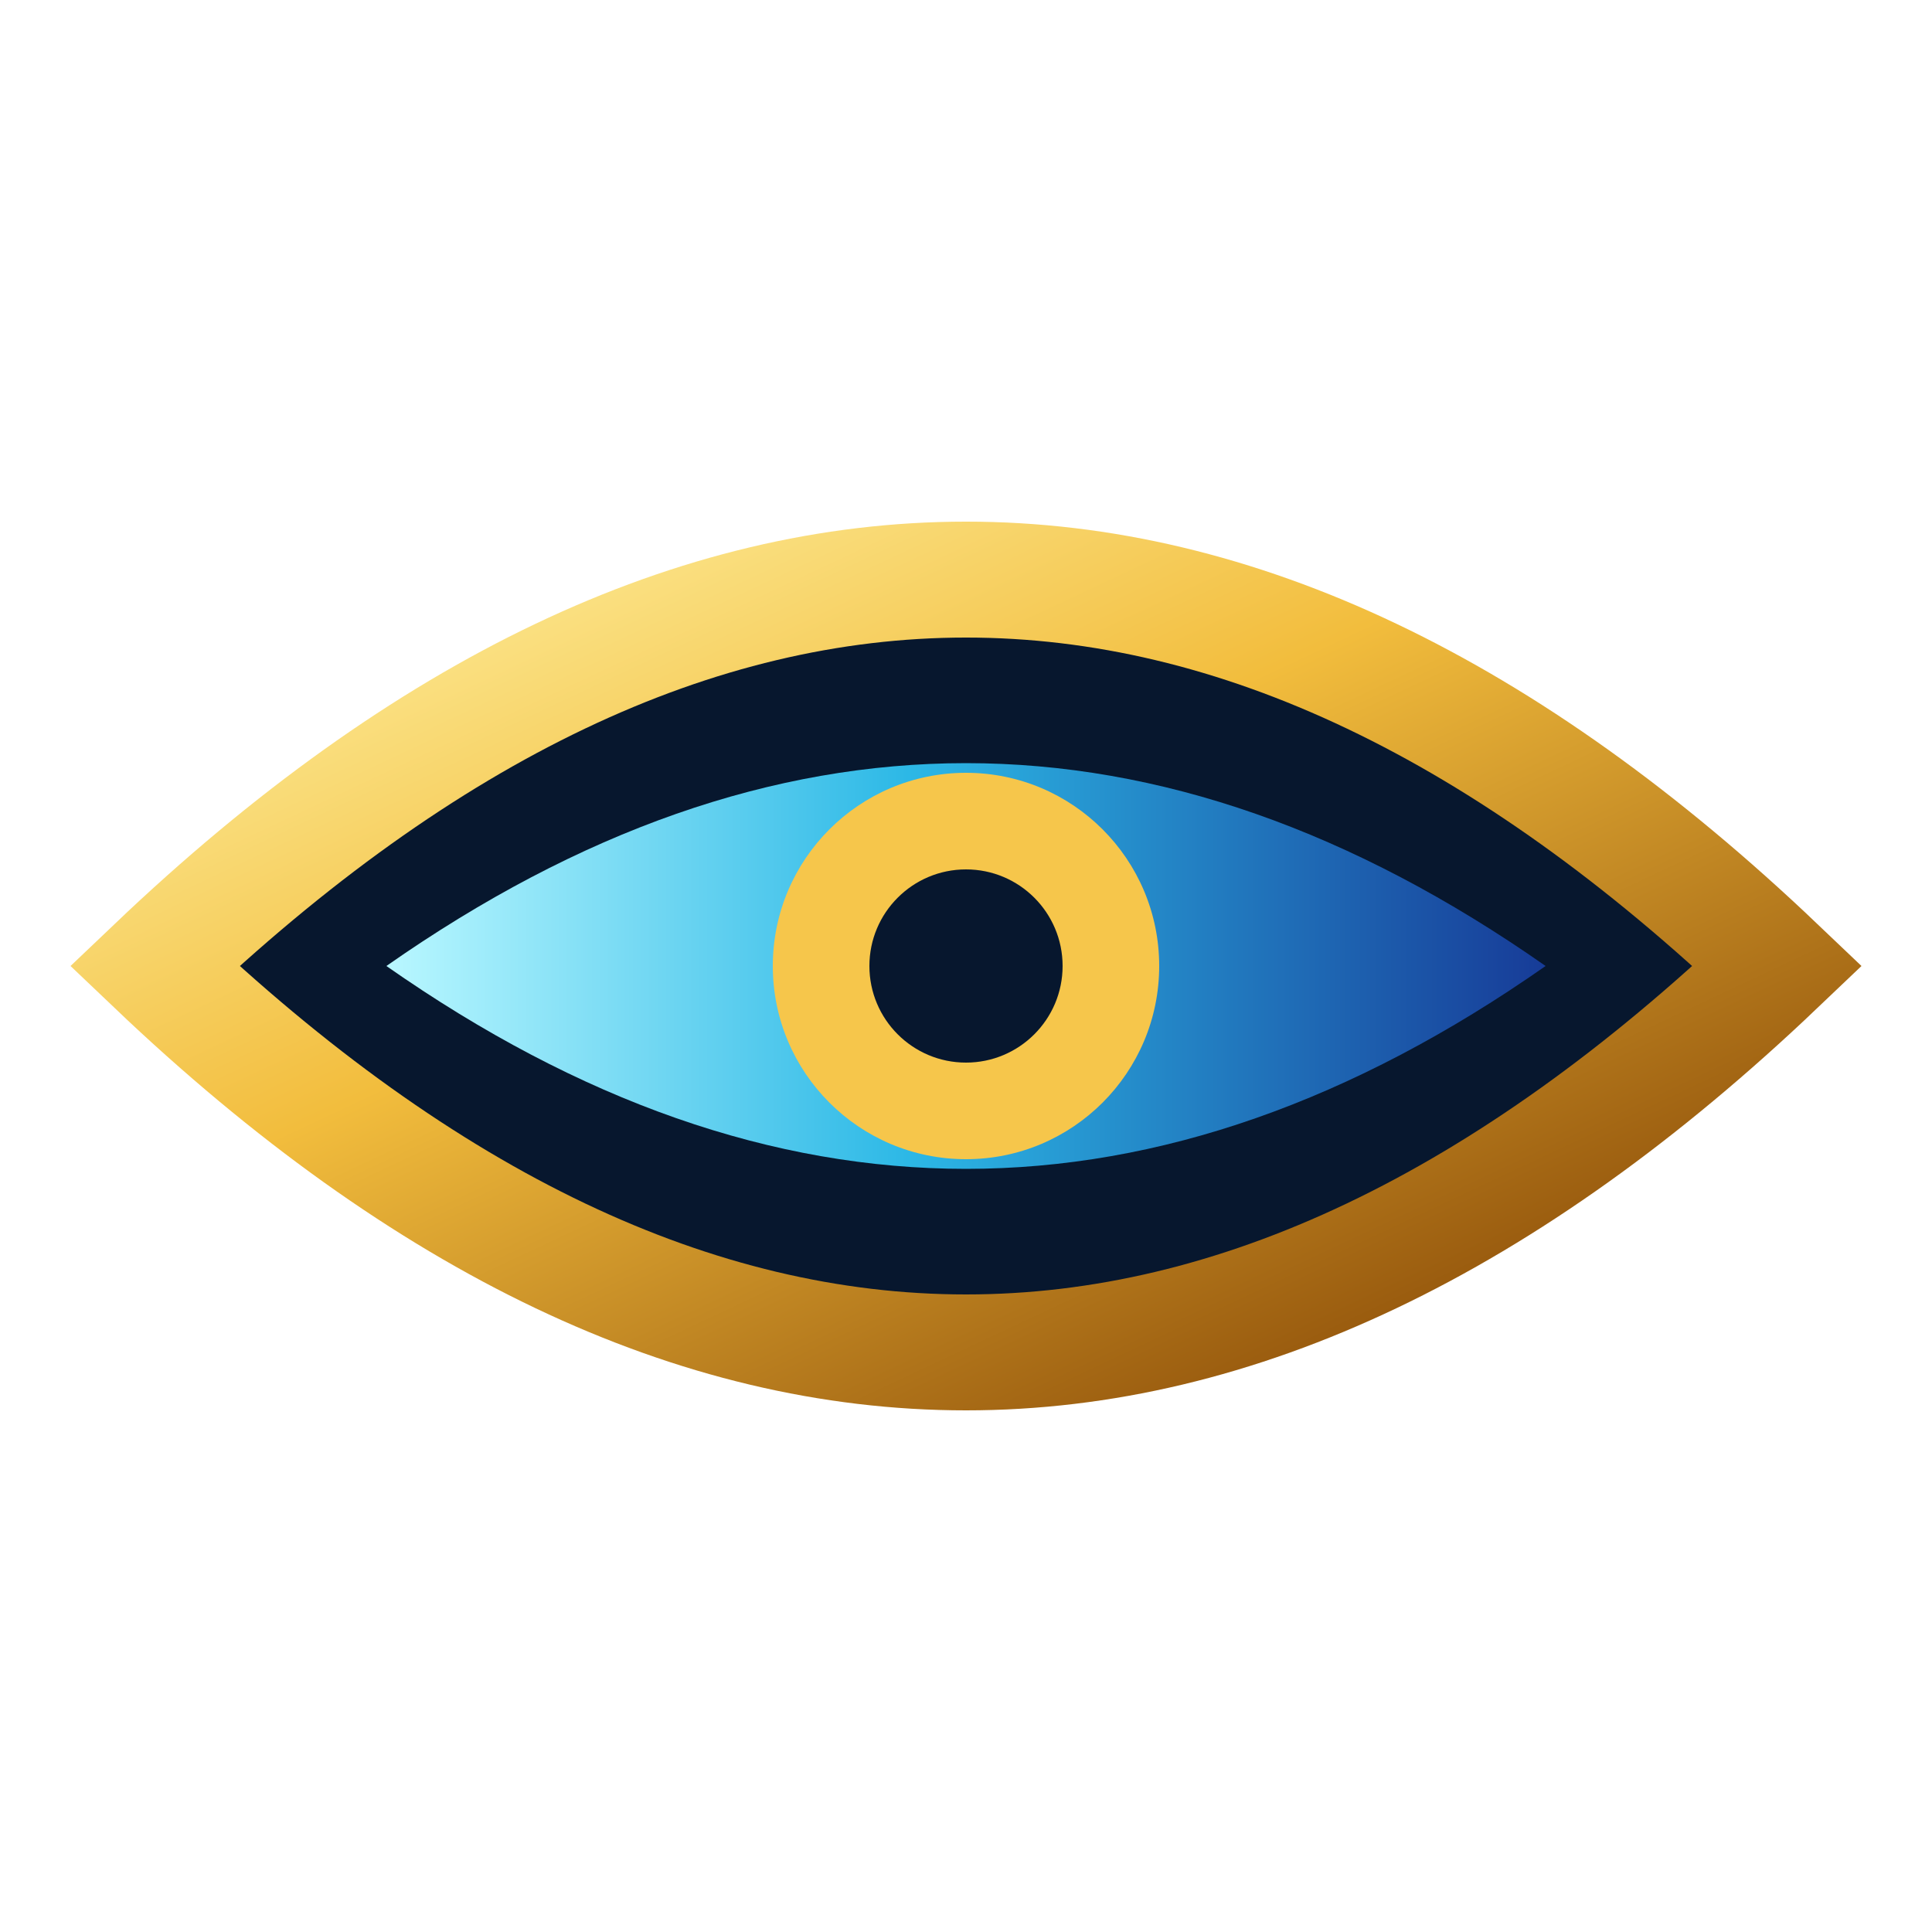
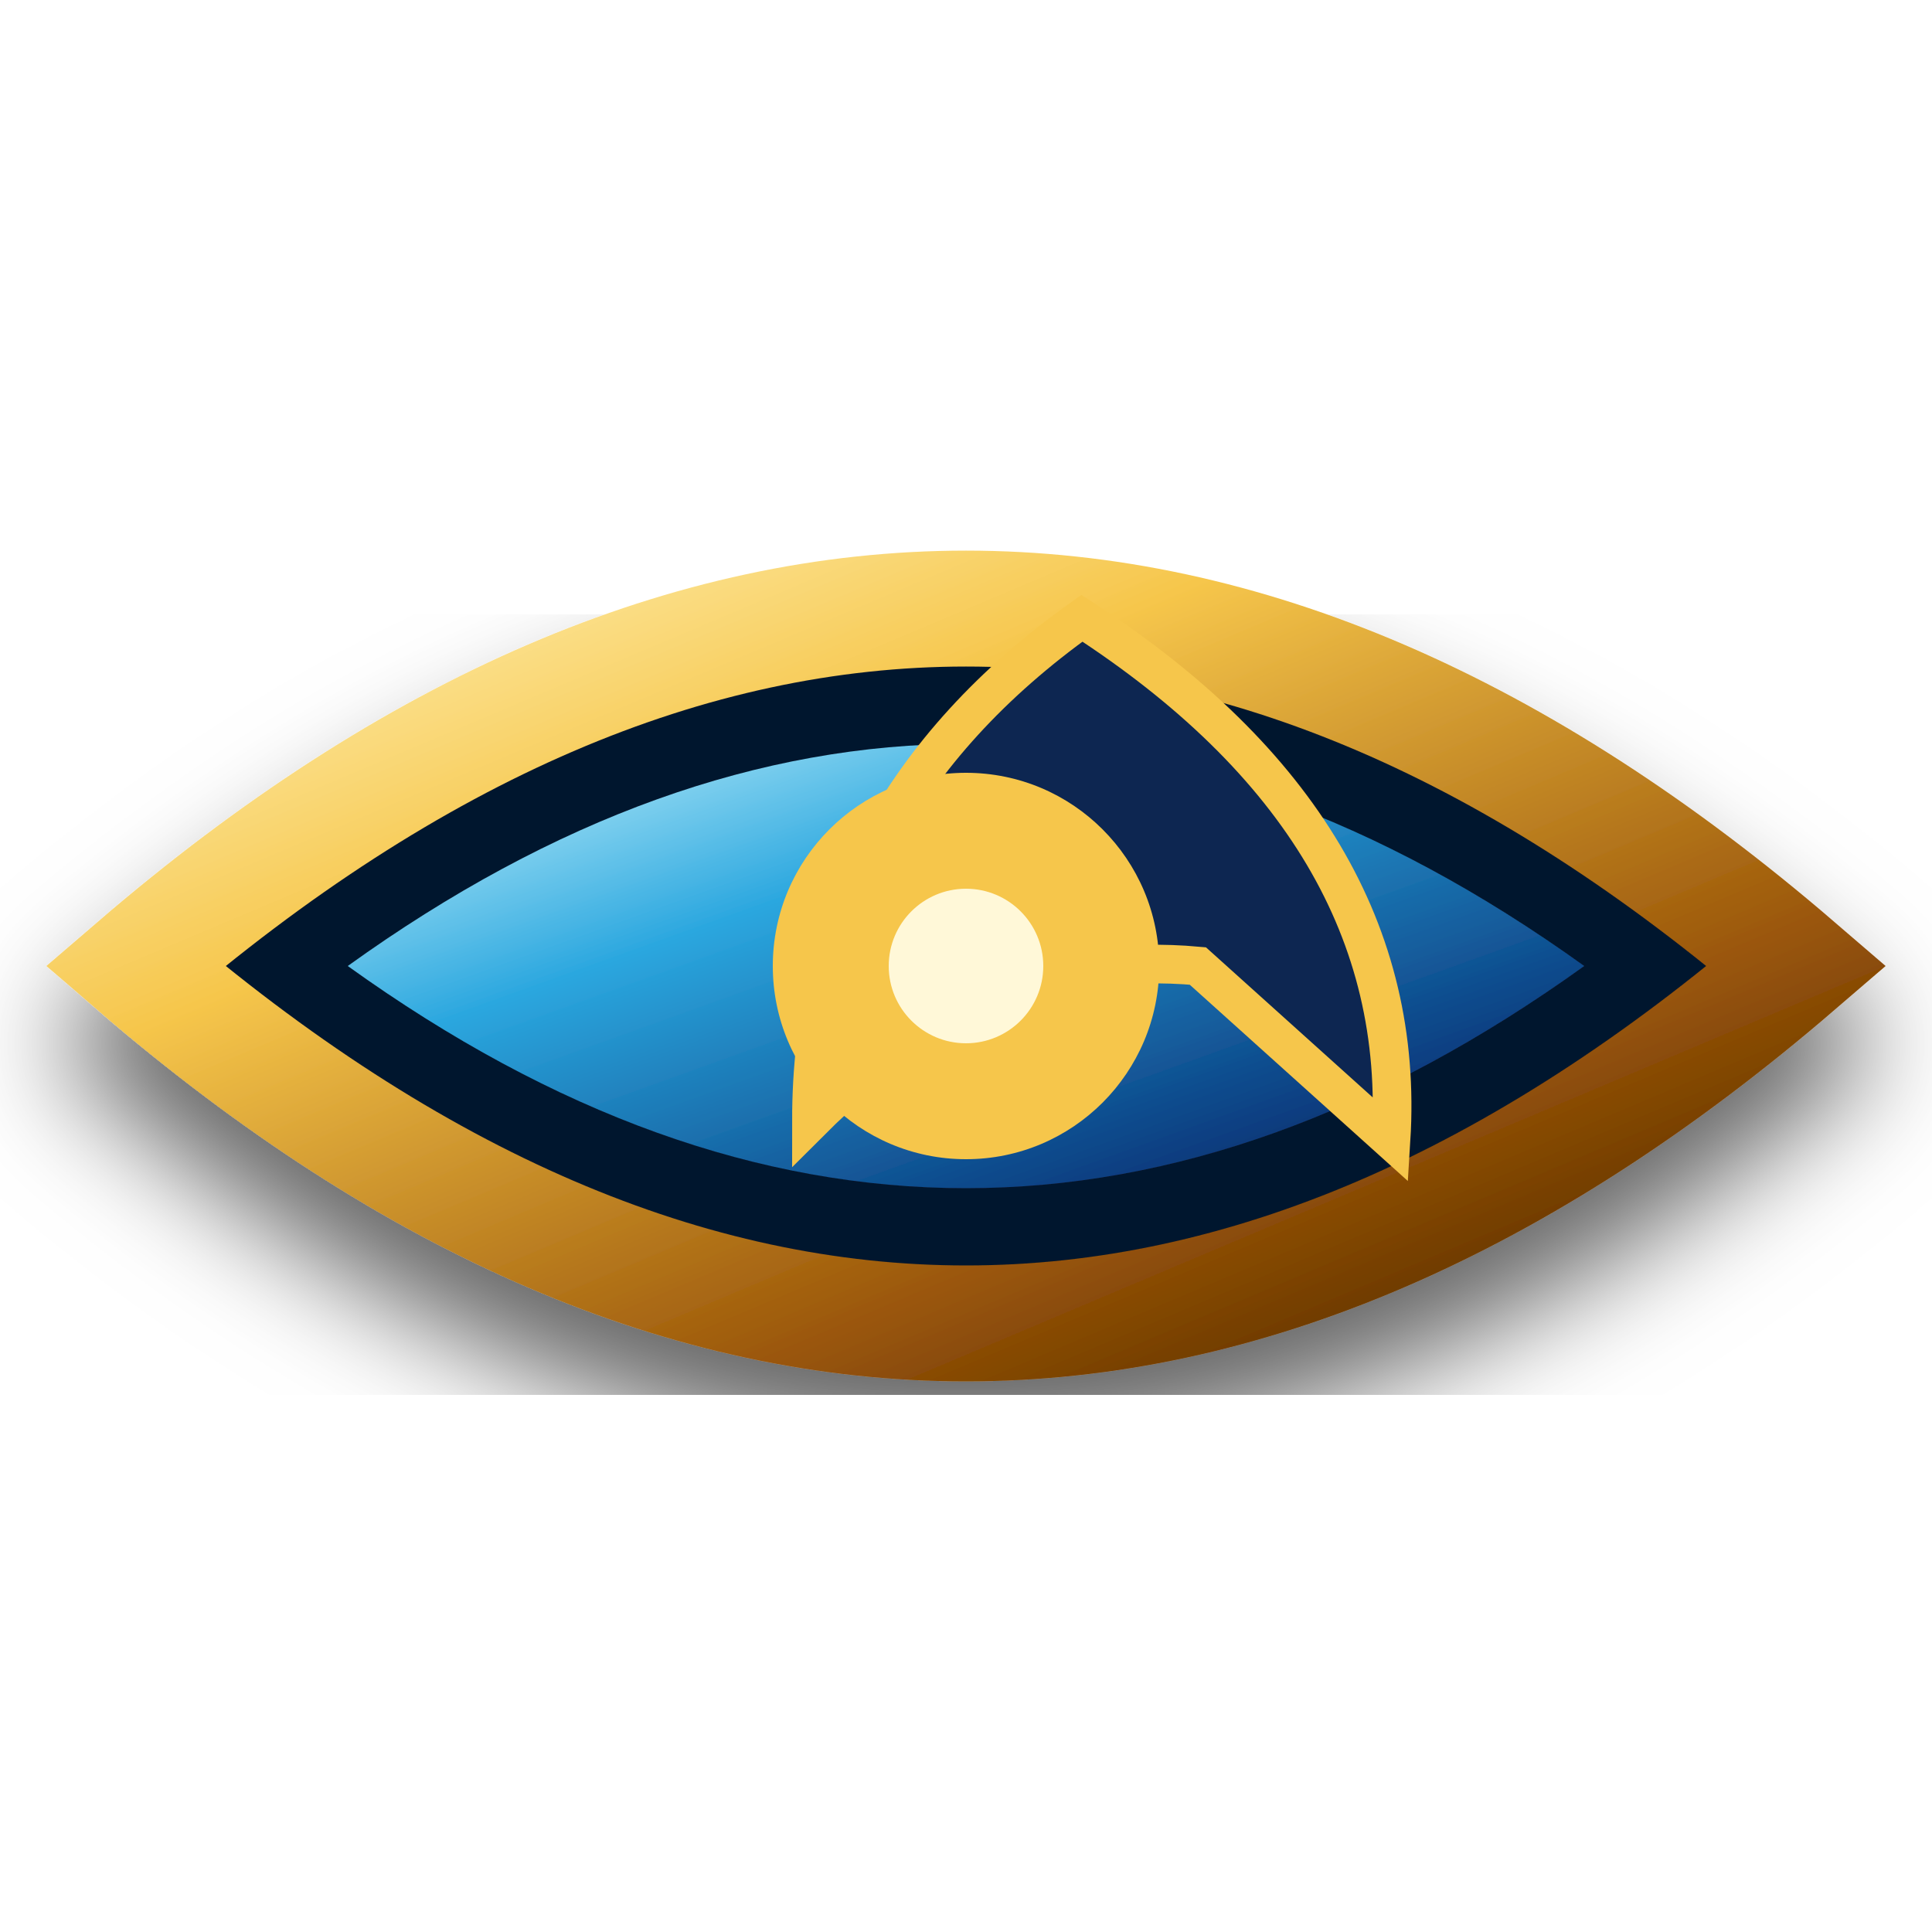
<svg xmlns="http://www.w3.org/2000/svg" viewBox="0 0 100 100">
  <defs>
-     <linearGradient id="g" x1="0" y1="0" x2="1" y2="1">
-       <stop stop-color="#fff3a6" />
-       <stop offset=".4" stop-color="#f2bd3d" />
-       <stop offset="1" stop-color="#7e3d00" />
+     <linearGradient id="gold" x1="0" y1="0" x2="1" y2="1">
+       <stop stop-color="#fff3ba" />
+       <stop offset=".3" stop-color="#f6c64b" />
+       <stop offset=".72" stop-color="#9a5608" />
+       <stop offset="1" stop-color="#432000" />
    </linearGradient>
-     <linearGradient id="b">
-       <stop stop-color="#b8f7ff" />
-       <stop offset=".45" stop-color="#2cb8e6" />
-       <stop offset="1" stop-color="#173c98" />
+     <linearGradient id="blue" x1="0" y1="0" x2="1" y2="1">
+       <stop stop-color="#d7fbff" />
+       <stop offset=".35" stop-color="#2ba7df" />
+       <stop offset=".8" stop-color="#0a3d80" />
+       <stop offset="1" stop-color="#04182f" />
    </linearGradient>
-     <linearGradient id="p">
-       <stop stop-color="#e5a5ff" />
-       <stop offset=".5" stop-color="#7838c7" />
-       <stop offset="1" stop-color="#250b54" />
+     <linearGradient id="gem" x1="0" y1="0" x2="1" y2="1">
+       <stop stop-color="#fff7d5" />
+       <stop offset=".35" stop-color="#f05a39" />
+       <stop offset=".75" stop-color="#8d0c24" />
+       <stop offset="1" stop-color="#3b0712" />
    </linearGradient>
+     <filter id="sh">
+       <feDropShadow dx="0" dy="4" stdDeviation="3" flood-color="#000" flood-opacity=".6" />
+     </filter>
  </defs>
-   <path d="M8 50Q50 10 92 50Q50 90 8 50Z" fill="#07172e" stroke="url(#g)" stroke-width="6" />
-   <path d="M20 50Q50 29 80 50Q50 71 20 50Z" fill="url(#b)" />
-   <circle cx="50" cy="50" r="10" fill="#f6c64b" />
-   <circle cx="50" cy="50" r="5" fill="#07172e" />
+   <g filter="url(#sh)">
+     <path d="M7 50Q50 13 93 50Q50 87 7 50Z" fill="#06172d" stroke="url(#gold)" stroke-width="6" />
+     <path d="M18 50Q50 27 82 50Q50 73 18 50Z" fill="url(#blue)" />
+     <path d="M56 32Q42 42 42 58Q51 49 62 50L72 59Q73 43 56 32Z" fill="#0a2751" stroke="#f6c64b" stroke-width="2" />
+     <circle cx="50" cy="50" r="10" fill="#f6c64b" />
+     <circle cx="50" cy="50" r="4" fill="#fff8d8" />
+   </g>
</svg>
